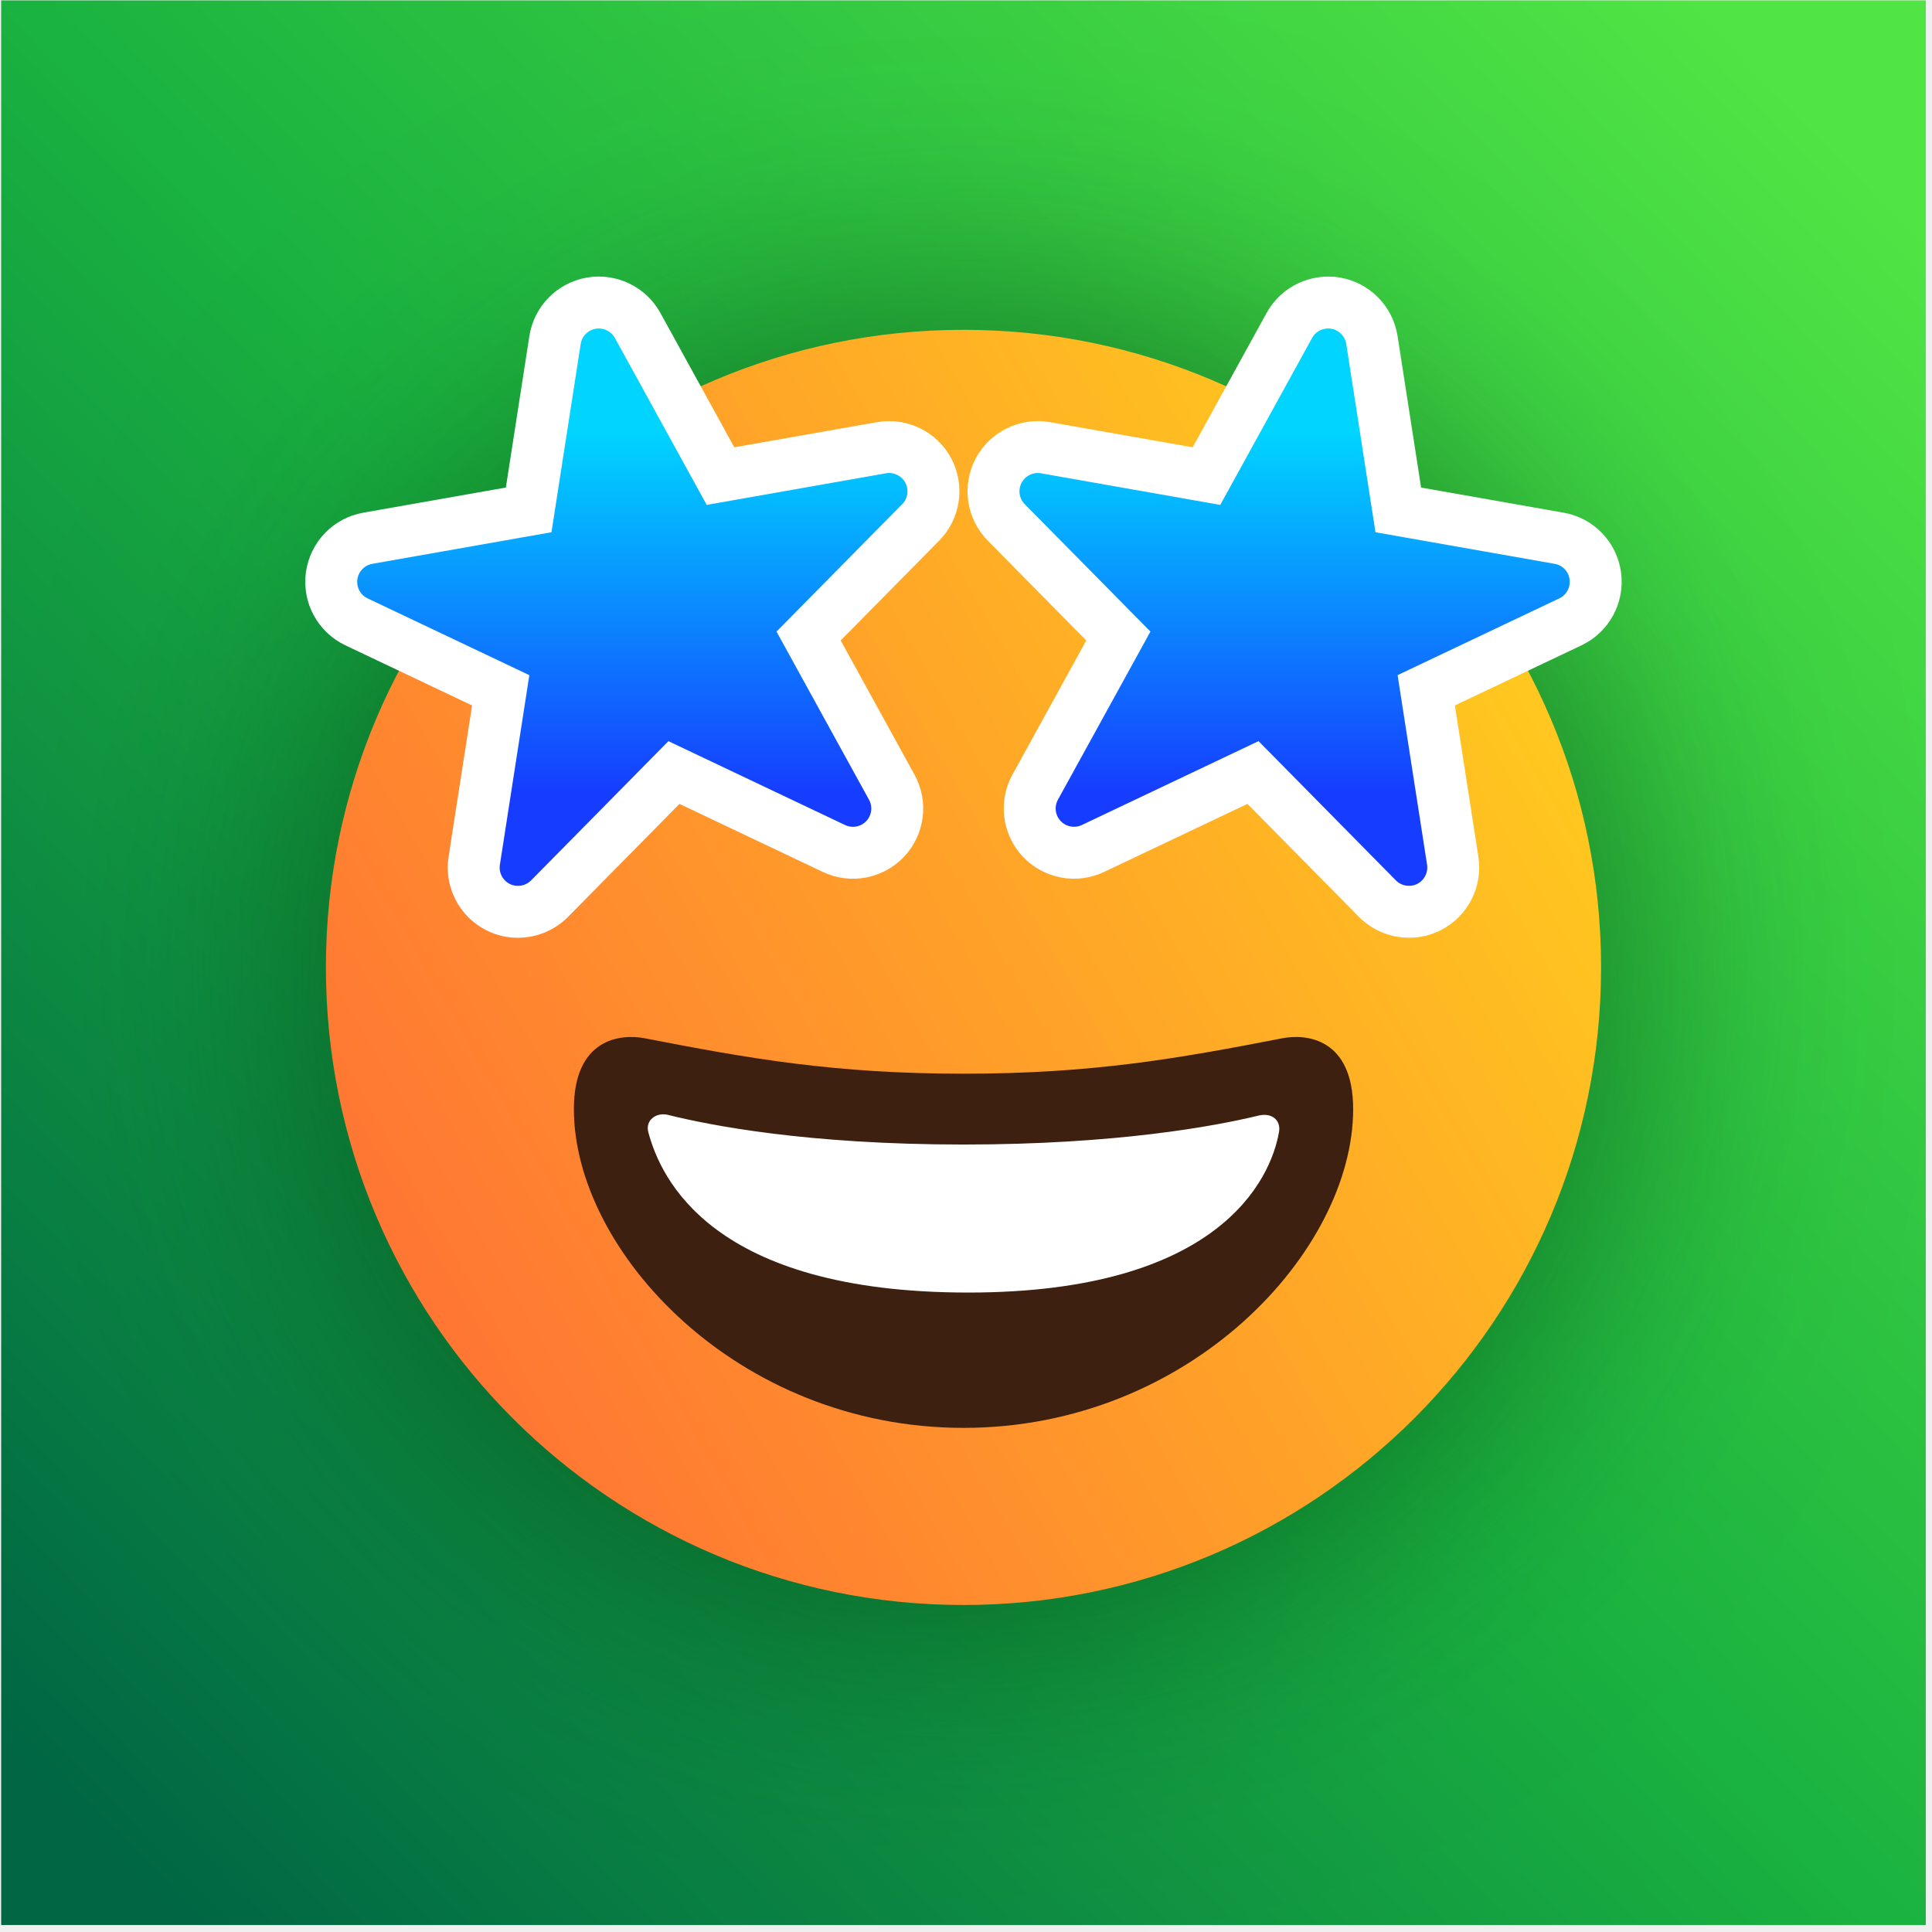
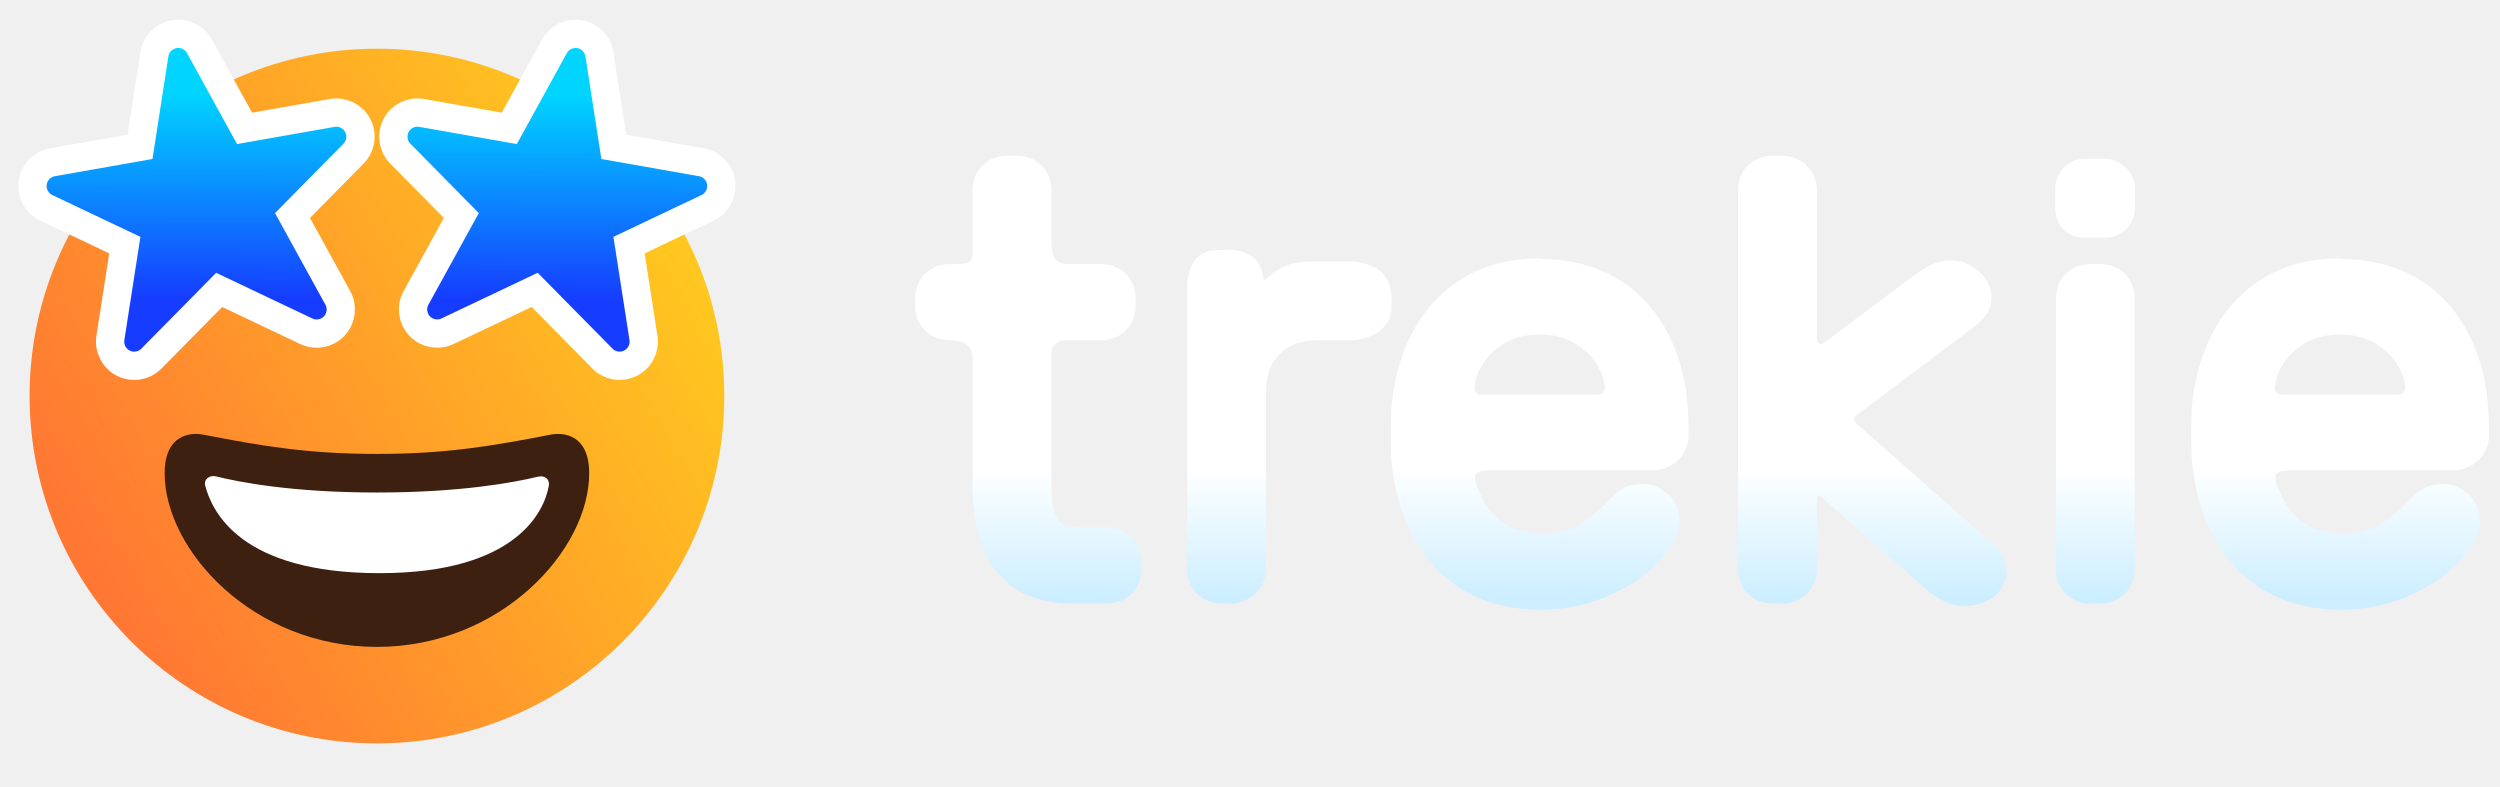
- <svg xmlns="http://www.w3.org/2000/svg" xmlns:xlink="http://www.w3.org/1999/xlink" width="250" height="250" viewBox="0 0 66.146 66.146" version="1.1" id="svg5" xml:space="preserve">
+ <svg xmlns="http://www.w3.org/2000/svg" xmlns:xlink="http://www.w3.org/1999/xlink" width="826" height="260" viewBox="0 0 218.546 68.792" version="1.1" id="svg5" xml:space="preserve">
  <defs id="defs2">
    <linearGradient id="linearGradient26">
      <stop style="stop-color:#163dff;stop-opacity:1;" offset="0" id="stop24" />
      <stop style="stop-color:#00d4ff;stop-opacity:1;" offset="0.832" id="stop25" />
    </linearGradient>
-     <linearGradient id="linearGradient45">
-       <stop style="stop-color:#006644;stop-opacity:1;" offset="0" id="stop40" />
-       <stop style="stop-color:#1ab240;stop-opacity:1;" offset="0.5" id="stop44" />
-       <stop style="stop-color:#50e444;stop-opacity:1;" offset="1" id="stop45" />
+     <linearGradient id="linearGradient14">
+       <stop style="stop-color:#cceeff;stop-opacity:1;" offset="0" id="stop13" />
+       <stop style="stop-color:#ffffff;stop-opacity:1;" offset="0.296" id="stop14" />
    </linearGradient>
    <linearGradient id="linearGradient122">
      <stop style="stop-color:#ff7733;stop-opacity:1;" offset="0" id="stop121" />
      <stop style="stop-color:#ffc71f;stop-opacity:1;" offset="1" id="stop122" />
    </linearGradient>
    <style id="style6568">.cls-1{fill:none;}.cls-2{clip-path:url(#clip-path);}</style>
    <style id="style6568-5">.cls-1{fill:none;}.cls-2{clip-path:url(#clip-path);}</style>
    <style id="style6568-9">.cls-1{fill:none;}.cls-2{clip-path:url(#clip-path);}</style>
    <style id="style22571">.cls-1{fill:#84d0f7;}.cls-2{fill:#aa392d;}.cls-3{fill:#7c211a;}.cls-4{fill:#e59973;}.cls-5{fill:#2d2d2d;}.cls-6{opacity:0.2;}.cls-7{opacity:0.3;}</style>
    <style id="style23309">
      .cls-1 {
        fill: none;
      }
    </style>
    <style id="style6568-7">.cls-1{fill:none;}.cls-2{clip-path:url(#clip-path);}</style>
    <style id="style6568-5-5">.cls-1{fill:none;}.cls-2{clip-path:url(#clip-path);}</style>
    <style id="style6568-9-3">.cls-1{fill:none;}.cls-2{clip-path:url(#clip-path);}</style>
    <style id="style22571-5">.cls-1{fill:#84d0f7;}.cls-2{fill:#aa392d;}.cls-3{fill:#7c211a;}.cls-4{fill:#e59973;}.cls-5{fill:#2d2d2d;}.cls-6{opacity:0.2;}.cls-7{opacity:0.3;}</style>
    <style id="style23309-6">
      .cls-1 {
        fill: none;
      }
    </style>
    <style id="style1-9">
      .cls-1 {
        fill: none;
      }
    </style>
-     <linearGradient xlink:href="#linearGradient122" id="linearGradient25" gradientUnits="userSpaceOnUse" gradientTransform="matrix(4.583455,0,0,4.583455,185.3164,446.8577)" x1="11.106" y1="14.468" x2="19.155" y2="9.821" />
-     <linearGradient xlink:href="#linearGradient45" id="linearGradient29" gradientUnits="userSpaceOnUse" gradientTransform="matrix(0.6427244,0,0,0.6427245,92.13412,44.63522)" x1="208.635" y1="762.596" x2="301.672" y2="672.244" />
-     <filter style="color-interpolation-filters:sRGB" id="filter5" x="-0.275" y="-0.275" width="1.55" height="1.55">
-       <feFlood result="flood" in="SourceGraphic" flood-opacity="0.6" flood-color="rgb(0,51,13)" id="feFlood4" />
-       <feGaussianBlur result="blur" in="SourceGraphic" stdDeviation="5" id="feGaussianBlur4" />
-       <feOffset result="offset" in="blur" dx="0" dy="0" id="feOffset4" />
-       <feComposite result="comp1" operator="in" in="flood" in2="offset" id="feComposite4" />
-       <feComposite result="comp2" operator="over" in="SourceGraphic" in2="comp1" id="feComposite5" />
-     </filter>
-     <linearGradient xlink:href="#linearGradient26" id="linearGradient10" x1="256.21" y1="499.044" x2="256.21" y2="484.192" gradientUnits="userSpaceOnUse" />
    <style id="style6568-3">.cls-1{fill:none;}.cls-2{clip-path:url(#clip-path);}</style>
    <style id="style6568-5-7">.cls-1{fill:none;}.cls-2{clip-path:url(#clip-path);}</style>
    <style id="style6568-9-5">.cls-1{fill:none;}.cls-2{clip-path:url(#clip-path);}</style>
    <style id="style22571-9">.cls-1{fill:#84d0f7;}.cls-2{fill:#aa392d;}.cls-3{fill:#7c211a;}.cls-4{fill:#e59973;}.cls-5{fill:#2d2d2d;}.cls-6{opacity:0.2;}.cls-7{opacity:0.3;}</style>
    <style id="style23309-2">
      .cls-1 {
        fill: none;
      }
    </style>
    <style id="style6568-7-2">.cls-1{fill:none;}.cls-2{clip-path:url(#clip-path);}</style>
    <style id="style6568-5-5-8">.cls-1{fill:none;}.cls-2{clip-path:url(#clip-path);}</style>
    <style id="style6568-9-3-9">.cls-1{fill:none;}.cls-2{clip-path:url(#clip-path);}</style>
    <style id="style22571-5-7">.cls-1{fill:#84d0f7;}.cls-2{fill:#aa392d;}.cls-3{fill:#7c211a;}.cls-4{fill:#e59973;}.cls-5{fill:#2d2d2d;}.cls-6{opacity:0.2;}.cls-7{opacity:0.3;}</style>
    <style id="style23309-6-3">
      .cls-1 {
        fill: none;
      }
    </style>
    <style id="style1-9-6">
      .cls-1 {
        fill: none;
      }
    </style>
+     <linearGradient xlink:href="#linearGradient26" id="linearGradient70" gradientUnits="userSpaceOnUse" gradientTransform="matrix(1.391022,0,0,1.391022,171.6424,-160.8236)" x1="253.433" y1="586.217" x2="253.489" y2="570.803" />
+     <linearGradient xlink:href="#linearGradient122" id="linearGradient71" gradientUnits="userSpaceOnUse" gradientTransform="matrix(6.375687,0,0,6.375687,425.3464,582.2255)" x1="11.106" y1="14.468" x2="19.155" y2="9.821" />
+     <linearGradient xlink:href="#linearGradient14" id="linearGradient72" gradientUnits="userSpaceOnUse" gradientTransform="matrix(1.036643,0,0,1.025235,262.3617,-18.83284)" x1="364.272" y1="682.429" x2="364.272" y2="644.934" />
  </defs>
-   <g id="layer1" transform="translate(-223.1069,-471.8967)">
-     <rect style="fill:url(#linearGradient29);stroke-width:4.131;stroke-dasharray:none" id="rect2" width="65.893" height="65.893" x="223.147" y="471.91" rx="0" ry="0" />
-     <path fill="#ffcc4d" d="m 277.923,505.018 c 0,12.056 -9.773,21.829 -21.829,21.829 -12.056,0 -21.829,-9.773 -21.829,-21.829 0,-12.056 9.773,-21.829 21.829,-21.829 12.056,0 21.829,9.773 21.829,21.829" id="path22" style="fill:url(#linearGradient25);fill-opacity:1;stroke:#ffffff;stroke-width:0;stroke-miterlimit:4;stroke-dasharray:none;stroke-opacity:1;filter:url(#filter5)" />
-     <path fill="#664500" d="m 256.094,508.657 c -4.394,0 -7.309,-0.512 -10.914,-1.213 -0.823,-0.159 -2.425,0 -2.425,2.425 0,4.851 5.572,10.914 13.34,10.914 7.766,0 13.34,-6.064 13.34,-10.914 0,-2.425 -1.602,-2.585 -2.425,-2.425 -3.605,0.701 -6.521,1.213 -10.914,1.213 z" id="path23" style="fill:#3d200f;fill-opacity:1;stroke:none;stroke-width:0;stroke-miterlimit:4;stroke-dasharray:none" />
-     <path fill="#ffffff" d="m 245.991,510.071 c 1.396,0.345 4.71,1.011 10.103,1.011 5.256,0 8.613,-0.633 10.073,-0.984 0.474,-0.127 0.8,0.145 0.73,0.551 -0.28,1.626 -2.052,5.501 -10.64,5.501 -8.793,0 -10.532,-3.916 -10.953,-5.487 -0.114,-0.426 0.288,-0.699 0.687,-0.593 z" id="path24" style="stroke-width:0;stroke-miterlimit:4;stroke-dasharray:none" />
-     <path fill="#e95f28" d="m 253.283,487.226 -5.508,0.971 -2.838,-5.158 c -0.313,-0.569 -0.956,-0.873 -1.591,-0.762 -0.639,0.113 -1.136,0.62 -1.236,1.26 l -0.903,5.817 -5.508,0.971 c -0.649,0.114 -1.15,0.637 -1.238,1.29 -0.088,0.654 0.256,1.289 0.853,1.573 l 4.936,2.343 -0.907,5.836 c -0.101,0.65 0.229,1.29 0.816,1.587 0.217,0.109 0.45,0.161 0.682,0.161 0.397,0 0.788,-0.155 1.081,-0.451 l 4.259,-4.318 5.479,2.601 c 0.594,0.281 1.302,0.149 1.754,-0.33 0.451,-0.479 0.541,-1.193 0.224,-1.769 l -2.847,-5.176 3.838,-3.89 c 0.463,-0.469 0.569,-1.185 0.263,-1.769 -0.308,-0.585 -0.962,-0.901 -1.607,-0.788 z m 5.622,0 5.508,0.971 2.838,-5.158 c 0.313,-0.569 0.956,-0.873 1.591,-0.762 0.638,0.113 1.135,0.62 1.235,1.26 l 0.903,5.817 5.508,0.971 c 0.65,0.114 1.151,0.635 1.238,1.289 0.087,0.654 -0.256,1.289 -0.853,1.573 l -4.936,2.343 0.907,5.836 c 0.101,0.65 -0.229,1.29 -0.816,1.587 -0.217,0.109 -0.45,0.161 -0.682,0.161 -0.397,0 -0.788,-0.155 -1.081,-0.451 l -4.259,-4.318 -5.479,2.601 c -0.594,0.281 -1.302,0.149 -1.754,-0.33 -0.451,-0.479 -0.541,-1.193 -0.224,-1.769 l 2.847,-5.175 -3.838,-3.89 c -0.463,-0.469 -0.569,-1.185 -0.263,-1.769 0.309,-0.585 0.963,-0.901 1.608,-0.788 z" id="path25" style="fill:url(#linearGradient10);stroke:#ffffff;stroke-width:1.778;stroke-miterlimit:4;stroke-dasharray:none;stroke-opacity:1" />
+   <g id="layer1" transform="translate(-490.8486,-628.5072)">
+     <path id="path71" style="font-weight:300;font-size:10.583px;line-height:1.25;-inkscape-font-specification:'Rubik Light';fill:url(#linearGradient72);fill-opacity:1;stroke-width:0.193" d="m 578.898,642.118 c -0.753,0 -1.575,0.279 -2.159,0.856 -0.584,0.577 -0.865,1.389 -0.865,2.134 v 5.083 c 0,1.295 0.045,1.398 -2.014,1.398 -0.719,0 -1.554,0.247 -2.158,0.845 -0.604,0.598 -0.855,1.423 -0.855,2.134 v 0.699 c 0,0.711 0.251,1.536 0.855,2.134 0.604,0.598 1.44,0.846 2.158,0.846 1.438,0 2.014,0.554 2.014,1.698 v 11.118 c 0,1.722 0.225,3.32 0.695,4.794 0.511,1.6 1.474,2.981 2.808,3.948 1.425,1.033 3.237,1.467 5.258,1.467 h 2.972 c 0.753,0 1.575,-0.278 2.159,-0.856 0.604,-0.598 0.854,-1.423 0.854,-2.134 v -0.694 c 2e-5,-0.711 -0.25,-1.537 -0.854,-2.134 -0.584,-0.577 -1.406,-0.856 -2.159,-0.856 h -2.724 c -0.945,0 -1.282,-0.256 -1.661,-0.906 -0.323,-0.578 -0.456,-1.295 -0.456,-2.832 v -11.542 c 0,-0.608 0.653,-1.072 1.079,-1.072 h 3.263 c 0.719,0 1.553,-0.249 2.158,-0.846 0.604,-0.598 0.856,-1.423 0.856,-2.134 v -0.699 c 0,-0.711 -0.252,-1.536 -0.856,-2.134 -0.604,-0.597 -1.439,-0.845 -2.158,-0.845 h -2.681 c -1.358,0 -1.662,-0.49 -1.662,-2.07 v -4.41 c 0,-0.745 -0.281,-1.557 -0.865,-2.134 -0.568,-0.561 -1.389,-0.856 -2.149,-0.856 z m 66.901,0 c -0.759,-1.7e-4 -1.58,0.295 -2.148,0.856 -0.584,0.577 -0.865,1.389 -0.865,2.134 v 33.173 c -1e-5,0.745 0.281,1.557 0.865,2.134 0.568,0.562 1.389,0.856 2.148,0.856 h 0.854 c 0.753,0 1.574,-0.278 2.158,-0.856 0.584,-0.577 0.866,-1.389 0.866,-2.134 v -6.246 c 0,-0.207 0.256,-0.221 0.521,0.041 l 8.946,7.87 c 0.545,0.479 1.135,0.885 1.701,1.135 0.491,0.218 1.12,0.475 1.925,0.418 0.788,-0.056 1.897,-0.334 2.612,-1.035 0.56,-0.549 0.865,-1.359 0.865,-2.087 2e-5,-1.208 -0.706,-1.872 -1.267,-2.384 -0.01,-0.017 -0.021,-0.017 -0.031,-0.02 l -0.005,-0.017 -11.76,-10.373 c -0.346,-0.342 -0.324,-0.493 0.027,-0.84 l 10.255,-7.702 c 0.42,-0.315 0.889,-0.779 1.184,-1.32 v 0 0 0 0 0 0 -10e-4 0 c 0.578,-1.136 0.233,-2.443 -0.562,-3.249 v 0 0 0 0 c -0.499,-0.492 -1.158,-0.991 -1.946,-1.126 -1.275,-0.219 -2.14,0.107 -2.926,0.556 -0.531,0.303 -1.024,0.661 -1.391,0.942 v 0 l -7.334,5.496 c -2e-5,0 -2e-5,0 0,0.017 -0.647,0.467 -0.814,0.086 -0.814,-0.367 v -12.863 c 0,-0.745 -0.282,-1.557 -0.866,-2.134 -0.584,-0.577 -1.405,-0.856 -2.158,-0.857 z m 27.202,0.266 c -0.633,0.019 -1.329,0.331 -1.781,0.818 -0.468,0.49 -0.702,1.17 -0.702,1.751 v 1.812 c 2e-5,0.598 0.222,1.31 0.72,1.803 0.498,0.493 1.22,0.714 1.824,0.714 h 1.833 c 0.587,0 1.274,-0.232 1.769,-0.695 0.507,-0.461 0.828,-1.18 0.828,-1.821 v -1.812 c 0,-0.625 -0.316,-1.315 -0.8,-1.777 -0.468,-0.479 -1.165,-0.792 -1.797,-0.792 h -1.833 c -0.02,0 -0.04,-6.8e-4 -0.06,0 z m 0.589,9.206 c -0.719,0 -1.554,0.247 -2.158,0.845 -0.604,0.598 -0.856,1.423 -0.856,2.134 v 23.714 c 0,0.711 0.251,1.536 0.856,2.134 0.584,0.577 1.405,0.856 2.158,0.856 h 0.855 c 0.753,0 1.574,-0.278 2.158,-0.856 0.603,-0.597 0.86,-1.421 0.86,-2.134 V 654.568 c 0,-0.713 -0.256,-1.537 -0.86,-2.134 -0.604,-0.597 -1.439,-0.845 -2.158,-0.845 z m -75.573,-1.244 c -1.159,0.017 -1.912,0.037 -2.554,0.706 -0.544,0.568 -0.839,1.7 -0.839,2.432 v 24.799 c 0,0.745 0.281,1.557 0.865,2.134 0.584,0.577 1.404,0.856 2.158,0.856 h 0.8 c 0.742,0 1.517,-0.298 2.09,-0.836 0.608,-0.554 0.979,-1.369 0.979,-2.154 v -15.441 c 0,-1.631 0.414,-2.609 1.211,-3.398 0.802,-0.793 1.776,-1.196 3.425,-1.196 h 2.903 c 0.381,0 0.899,-0.105 1.32,-0.26 0.451,-0.166 0.93,-0.38 1.256,-0.703 0.603,-0.596 0.86,-1.116 0.86,-1.788 0,-0.279 0.007,-0.779 0.005,-1.044 -0.007,-0.745 -0.281,-1.557 -0.865,-2.134 -0.327,-0.323 -0.788,-0.544 -1.256,-0.703 -0.469,-0.159 -0.941,-0.249 -1.32,-0.249 h -3.552 c -1.78,0 -2.89,0.493 -4.157,1.67 -0.003,-0.017 -0.003,-0.019 -0.005,-0.036 -0.079,-0.456 -0.242,-1.33 -0.762,-1.843 -0.651,-0.643 -1.555,-0.817 -2.56,-0.811 z m 27.404,0.744 c -2.459,0 -4.72,0.556 -6.655,1.706 0.01,-0.017 -4.3e-4,0 -0.025,0.017 a 0.355,0.351 0 0 0 -0.017,0.017 c -1.875,1.144 -3.365,2.769 -4.414,4.768 -1.04,1.98 -1.65,4.241 -1.834,6.716 a 0.355,0.351 0 0 0 0,0.025 c 0,0 0,0.017 0,0.017 -0.038,0.581 -0.046,1.401 -0.046,2.094 0,0.693 0.007,1.517 0.046,2.098 -4e-5,0.017 -2e-5,0.017 0,0.017 2e-4,0 -1.8e-4,0.017 0,0.017 a 0.355,0.351 0 0 0 0,0.017 c 0.294,3.737 1.531,6.956 3.754,9.424 a 0.355,0.351 0 0 0 0.01,0.017 c 2.279,2.491 5.502,3.766 9.18,3.766 1.758,0 3.388,-0.248 4.887,-0.755 a 0.355,0.351 0 0 0 0.017,0 c 2.407,-0.92 4.614,-2.143 6.211,-4.31 a 0.355,0.351 0 0 0 0,-5.1e-4 0.355,0.351 0 0 0 0,-6.8e-4 0.355,0.351 0 0 0 0,-3.4e-4 0.355,0.351 0 0 0 0,-5.1e-4 0.355,0.351 0 0 0 0,-5e-4 0.355,0.351 0 0 0 0,-5.2e-4 0.355,0.351 0 0 0 0,-3.3e-4 0.355,0.351 0 0 0 0,-6.8e-4 0.355,0.351 0 0 0 0,-5e-4 0.355,0.351 0 0 0 0,-3.4e-4 0.355,0.351 0 0 0 0,-5.1e-4 c 0.562,-0.785 1.15,-1.426 1.15,-2.694 0,-0.842 -0.343,-1.757 -1.015,-2.319 -0.517,-0.432 -1.199,-0.902 -2.051,-0.902 -0.88,0 -1.689,0.041 -2.719,0.999 a 0.355,0.351 0 0 0 -0.008,0.017 c -1.151,1.142 -2.257,2.308 -3.668,2.837 -0.897,0.332 -1.859,0.54 -2.782,0.489 -1.089,-0.061 -2.22,-0.324 -3.09,-0.897 -0.925,-0.609 -1.521,-1.324 -2.096,-2.552 -0.228,-0.487 -0.375,-0.881 -0.434,-1.172 -0.059,-0.291 -0.03,-0.455 0.027,-0.555 0.058,-0.1 0.171,-0.191 0.438,-0.265 0.267,-0.073 0.667,-0.112 1.195,-0.112 h 13.912 c 0.713,0 1.506,-0.278 2.087,-0.82 0.609,-0.555 0.979,-1.376 0.979,-2.161 v -0.743 c 0,-2.854 -0.481,-5.425 -1.52,-7.647 h -0.005 c -1.005,-2.214 -2.532,-4.018 -4.502,-5.251 -1.993,-1.247 -4.376,-1.839 -7.009,-1.839 z m -5e-4,6.663 h 5e-4 c 1.377,0 2.397,0.301 3.27,0.877 a 0.355,0.351 0 0 0 0.005,0 c 0.03,0.019 0.03,0.02 0.017,0.017 a 0.355,0.351 0 0 0 0.01,0.017 c 0.92,0.581 1.575,1.318 2.074,2.358 0.174,0.361 0.277,0.799 0.351,1.274 a 0.355,0.351 0 0 0 0.003,0.039 c 0.007,0.025 -0.002,0.249 -0.102,0.404 -0.1,0.154 -0.234,0.269 -0.531,0.269 h -10.178 c -0.432,0 -0.632,-0.297 -0.587,-0.662 0.069,-0.496 0.163,-0.952 0.329,-1.325 a 0.355,0.351 0 0 0 0.01,-0.017 c 0.503,-1.042 1.158,-1.777 2.045,-2.353 a 0.355,0.351 0 0 0 0.031,-0.025 c 0.869,-0.567 1.883,-0.866 3.25,-0.866 z m 69.97,-6.663 c -2.459,0 -4.72,0.556 -6.655,1.706 0.01,-0.017 -4.2e-4,0 -0.025,0.017 a 0.355,0.351 0 0 0 -0.015,0.017 c -1.875,1.144 -3.365,2.769 -4.414,4.768 -1.04,1.98 -1.65,4.241 -1.834,6.716 a 0.355,0.351 0 0 0 0,0.025 c 0,0 0,0.017 0,0.017 -0.038,0.581 -0.046,1.401 -0.046,2.094 0,0.693 0.007,1.517 0.046,2.098 -3e-5,0.017 -3e-5,0.017 0,0.017 2.1e-4,0 -1.9e-4,0.017 0,0.017 a 0.355,0.351 0 0 0 0,0.017 c 0.293,3.737 1.531,6.956 3.754,9.424 a 0.355,0.351 0 0 0 0.01,0.017 c 2.279,2.491 5.501,3.766 9.179,3.766 1.758,0 3.388,-0.248 4.887,-0.755 a 0.355,0.351 0 0 0 0.017,0 c 2.407,-0.92 4.614,-2.143 6.211,-4.31 a 0.355,0.351 0 0 0 0,-5.1e-4 0.355,0.351 0 0 0 0,-6.8e-4 0.355,0.351 0 0 0 0,-3.4e-4 0.355,0.351 0 0 0 0,-5.1e-4 0.355,0.351 0 0 0 0,-5e-4 0.355,0.351 0 0 0 0,-5.2e-4 0.355,0.351 0 0 0 0,-3.3e-4 0.355,0.351 0 0 0 0,-6.8e-4 0.355,0.351 0 0 0 0,-5e-4 0.355,0.351 0 0 0 0,-3.4e-4 0.355,0.351 0 0 0 0,-5.1e-4 c 0.562,-0.785 1.15,-1.426 1.15,-2.694 0,-0.842 -0.343,-1.757 -1.016,-2.319 -0.517,-0.432 -1.199,-0.902 -2.051,-0.902 -0.88,0 -1.689,0.041 -2.719,0.999 a 0.355,0.351 0 0 0 -0.008,0.017 c -1.151,1.142 -2.258,2.308 -3.668,2.837 -0.897,0.332 -1.859,0.54 -2.781,0.489 -1.089,-0.061 -2.221,-0.324 -3.091,-0.897 -0.925,-0.609 -1.521,-1.324 -2.096,-2.552 -0.228,-0.487 -0.374,-0.881 -0.434,-1.172 -0.059,-0.291 -0.031,-0.455 0.026,-0.555 0.058,-0.1 0.171,-0.191 0.438,-0.265 0.267,-0.073 0.667,-0.112 1.194,-0.112 h 13.912 c 0.713,0 1.506,-0.278 2.087,-0.82 0.609,-0.555 0.979,-1.376 0.979,-2.161 v -0.743 c 0,-2.854 -0.481,-5.425 -1.52,-7.647 h -0.005 c -1.005,-2.214 -2.532,-4.018 -4.503,-5.251 -1.993,-1.247 -4.376,-1.839 -7.009,-1.839 z m 0,6.663 c 1.377,0 2.398,0.301 3.271,0.877 a 0.355,0.351 0 0 0 0.005,0 c 0.03,0.019 0.03,0.02 0.017,0.017 a 0.355,0.351 0 0 0 0.01,0.017 c 0.92,0.581 1.575,1.318 2.075,2.358 0.174,0.361 0.277,0.799 0.35,1.274 a 0.355,0.351 0 0 0 0.003,0.039 c 0.007,0.025 -0.002,0.249 -0.102,0.404 -0.1,0.154 -0.234,0.269 -0.531,0.269 h -10.178 c -0.432,0 -0.632,-0.297 -0.587,-0.662 0.069,-0.496 0.163,-0.952 0.329,-1.325 a 0.355,0.351 0 0 0 0.01,-0.017 c 0.503,-1.042 1.158,-1.777 2.045,-2.353 a 0.355,0.351 0 0 0 0.031,-0.025 c 0.869,-0.567 1.883,-0.866 3.25,-0.866 z" />
+     <path fill="#ffcc4d" d="m 554.164,663.128 c 0,16.769 -13.595,30.364 -30.364,30.364 -16.769,0 -30.364,-13.595 -30.364,-30.364 0,-16.769 13.595,-30.364 30.364,-30.364 16.769,0 30.364,13.595 30.364,30.364" id="path67" style="fill:url(#linearGradient71);fill-opacity:1;stroke:#ffffff;stroke-width:0;stroke-miterlimit:4;stroke-dasharray:none;stroke-opacity:1" />
+     <path fill="#664500" d="m 523.799,668.189 c -6.112,0 -10.167,-0.712 -15.182,-1.687 -1.145,-0.221 -3.374,0 -3.374,3.374 0,6.748 7.751,15.182 18.556,15.182 10.803,0 18.556,-8.434 18.556,-15.182 0,-3.374 -2.228,-3.596 -3.374,-3.374 -5.015,0.975 -9.07,1.687 -15.182,1.687 z" id="path68" style="fill:#3d200f;fill-opacity:1;stroke:none;stroke-width:0;stroke-miterlimit:4;stroke-dasharray:none" />
+     <path fill="#ffffff" d="m 509.746,670.156 c 1.942,0.48 6.552,1.406 14.054,1.406 7.311,0 11.981,-0.88 14.011,-1.369 0.659,-0.177 1.113,0.202 1.016,0.767 -0.389,2.262 -2.855,7.652 -14.801,7.652 -12.231,0 -14.65,-5.447 -15.235,-7.633 -0.159,-0.592 0.401,-0.973 0.956,-0.824 z" id="path69" style="stroke-width:0;stroke-miterlimit:4;stroke-dasharray:none" />
+     <path fill="#e95f28" d="m 519.889,638.379 -7.662,1.351 -3.947,-7.174 c -0.435,-0.791 -1.329,-1.215 -2.213,-1.059 -0.889,0.157 -1.581,0.862 -1.719,1.753 l -1.257,8.092 -7.662,1.351 c -0.903,0.159 -1.599,0.886 -1.722,1.795 -0.123,0.909 0.356,1.793 1.186,2.188 l 6.866,3.259 -1.262,8.117 c -0.14,0.904 0.319,1.795 1.135,2.208 0.302,0.152 0.626,0.224 0.948,0.224 0.552,0 1.096,-0.216 1.503,-0.627 l 5.924,-6.007 7.621,3.618 c 0.827,0.391 1.812,0.208 2.439,-0.459 0.628,-0.666 0.752,-1.66 0.312,-2.461 l -3.961,-7.2 5.339,-5.412 c 0.644,-0.653 0.791,-1.648 0.366,-2.461 -0.428,-0.813 -1.338,-1.253 -2.235,-1.096 z m 7.82,0 7.662,1.351 3.947,-7.174 c 0.435,-0.791 1.329,-1.215 2.213,-1.059 0.887,0.157 1.579,0.862 1.717,1.753 l 1.257,8.092 7.662,1.351 c 0.904,0.159 1.601,0.884 1.722,1.793 0.121,0.909 -0.356,1.793 -1.186,2.188 l -6.866,3.259 1.262,8.117 c 0.14,0.904 -0.319,1.795 -1.135,2.208 -0.302,0.152 -0.626,0.224 -0.948,0.224 -0.552,0 -1.097,-0.216 -1.503,-0.628 l -5.924,-6.007 -7.621,3.618 c -0.827,0.391 -1.812,0.207 -2.439,-0.459 -0.628,-0.666 -0.752,-1.66 -0.312,-2.461 l 3.961,-7.198 -5.339,-5.412 c -0.644,-0.653 -0.791,-1.648 -0.366,-2.461 0.43,-0.813 1.339,-1.253 2.237,-1.096 z" id="path70" style="fill:url(#linearGradient70);fill-opacity:1;stroke:#ffffff;stroke-width:2.473;stroke-miterlimit:4;stroke-dasharray:none;stroke-opacity:1" />
  </g>
  <style type="text/css" id="style1941">
	.st0{fill:none;stroke:#000000;stroke-width:2;stroke-linecap:round;stroke-linejoin:round;stroke-miterlimit:10;}
</style>
  <style type="text/css" id="style1941-0">
	.st0{fill:none;stroke:#000000;stroke-width:2;stroke-linecap:round;stroke-linejoin:round;stroke-miterlimit:10;}
</style>
  <style type="text/css" id="style1941-7">
	.st0{fill:none;stroke:#000000;stroke-width:2;stroke-linecap:round;stroke-linejoin:round;stroke-miterlimit:10;}
</style>
  <style type="text/css" id="style22485">
	.st0{fill:none;stroke:#6C3DB7;stroke-width:4;stroke-linecap:round;stroke-linejoin:round;stroke-miterlimit:10;}
	.st1{fill:none;stroke:#1F992A;stroke-width:4;stroke-linecap:round;stroke-linejoin:round;stroke-miterlimit:10;}
	.st2{fill:none;stroke:#6A83BA;stroke-width:4;stroke-linecap:round;stroke-linejoin:round;stroke-miterlimit:10;}
	.st3{fill:#8A8AFF;stroke:#8A8AFF;stroke-width:2;stroke-linecap:round;stroke-linejoin:round;stroke-miterlimit:10;}
	.st4{fill:#6C3DB7;stroke:#6C3DB7;stroke-width:2;stroke-linecap:round;stroke-linejoin:round;stroke-miterlimit:10;}
	.st5{fill:#A576FF;stroke:#A576FF;stroke-width:2;stroke-linecap:round;stroke-linejoin:round;stroke-miterlimit:10;}
	.st6{fill:#F2BB41;stroke:#F2BB41;stroke-width:2;stroke-linecap:round;stroke-linejoin:round;stroke-miterlimit:10;}
	.st7{fill:#E08838;stroke:#E08838;stroke-width:2;stroke-linecap:round;stroke-linejoin:round;stroke-miterlimit:10;}
	.st8{fill:#1F992A;stroke:#1F992A;stroke-width:2;stroke-linecap:round;stroke-linejoin:round;stroke-miterlimit:10;}
	.st9{fill:#5EC11E;stroke:#5EC11E;stroke-width:2;stroke-linecap:round;stroke-linejoin:round;stroke-miterlimit:10;}
	.st10{fill:#E3FAFF;stroke:#E3FAFF;stroke-width:2;stroke-linecap:round;stroke-linejoin:round;stroke-miterlimit:10;}
	.st11{fill:#FF5093;stroke:#FF5093;stroke-width:2;stroke-linecap:round;stroke-linejoin:round;stroke-miterlimit:10;}
	.st12{fill:#B7257F;stroke:#B7257F;stroke-width:2;stroke-linecap:round;stroke-linejoin:round;stroke-miterlimit:10;}
	.st13{fill:#5189E5;stroke:#5189E5;stroke-width:2;stroke-linecap:round;stroke-linejoin:round;stroke-miterlimit:10;}
	.st14{fill:#6EBAFF;stroke:#6EBAFF;stroke-width:2;stroke-linecap:round;stroke-linejoin:round;stroke-miterlimit:10;}
	.st15{fill:#EDD977;stroke:#EDD977;stroke-width:2;stroke-linecap:round;stroke-linejoin:round;stroke-miterlimit:10;}
	.st16{fill:#8C43FF;stroke:#8C43FF;stroke-width:2;stroke-linecap:round;stroke-linejoin:round;stroke-miterlimit:10;}
	.st17{fill:#5252BA;stroke:#5252BA;stroke-width:2;stroke-linecap:round;stroke-linejoin:round;stroke-miterlimit:10;}
	.st18{fill:none;stroke:#E3FAFF;stroke-width:4;stroke-linecap:round;stroke-linejoin:round;stroke-miterlimit:10;}
	.st19{fill:#354C75;stroke:#354C75;stroke-width:2;stroke-linecap:round;stroke-linejoin:round;stroke-miterlimit:10;}
</style>
  <style type="text/css" id="style23106">
	.st0{fill:none;stroke:#000000;stroke-width:2;stroke-linecap:round;stroke-linejoin:round;stroke-miterlimit:10;}
	.st1{fill:none;stroke:#000000;stroke-width:2;stroke-linejoin:round;stroke-miterlimit:10;}
</style>
  <style type="text/css" id="style1941-1">
	.st0{fill:none;stroke:#000000;stroke-width:2;stroke-linecap:round;stroke-linejoin:round;stroke-miterlimit:10;}
</style>
  <style type="text/css" id="style1941-0-8">
	.st0{fill:none;stroke:#000000;stroke-width:2;stroke-linecap:round;stroke-linejoin:round;stroke-miterlimit:10;}
</style>
  <style type="text/css" id="style1941-7-7">
	.st0{fill:none;stroke:#000000;stroke-width:2;stroke-linecap:round;stroke-linejoin:round;stroke-miterlimit:10;}
</style>
  <style type="text/css" id="style22485-9">
	.st0{fill:none;stroke:#6C3DB7;stroke-width:4;stroke-linecap:round;stroke-linejoin:round;stroke-miterlimit:10;}
	.st1{fill:none;stroke:#1F992A;stroke-width:4;stroke-linecap:round;stroke-linejoin:round;stroke-miterlimit:10;}
	.st2{fill:none;stroke:#6A83BA;stroke-width:4;stroke-linecap:round;stroke-linejoin:round;stroke-miterlimit:10;}
	.st3{fill:#8A8AFF;stroke:#8A8AFF;stroke-width:2;stroke-linecap:round;stroke-linejoin:round;stroke-miterlimit:10;}
	.st4{fill:#6C3DB7;stroke:#6C3DB7;stroke-width:2;stroke-linecap:round;stroke-linejoin:round;stroke-miterlimit:10;}
	.st5{fill:#A576FF;stroke:#A576FF;stroke-width:2;stroke-linecap:round;stroke-linejoin:round;stroke-miterlimit:10;}
	.st6{fill:#F2BB41;stroke:#F2BB41;stroke-width:2;stroke-linecap:round;stroke-linejoin:round;stroke-miterlimit:10;}
	.st7{fill:#E08838;stroke:#E08838;stroke-width:2;stroke-linecap:round;stroke-linejoin:round;stroke-miterlimit:10;}
	.st8{fill:#1F992A;stroke:#1F992A;stroke-width:2;stroke-linecap:round;stroke-linejoin:round;stroke-miterlimit:10;}
	.st9{fill:#5EC11E;stroke:#5EC11E;stroke-width:2;stroke-linecap:round;stroke-linejoin:round;stroke-miterlimit:10;}
	.st10{fill:#E3FAFF;stroke:#E3FAFF;stroke-width:2;stroke-linecap:round;stroke-linejoin:round;stroke-miterlimit:10;}
	.st11{fill:#FF5093;stroke:#FF5093;stroke-width:2;stroke-linecap:round;stroke-linejoin:round;stroke-miterlimit:10;}
	.st12{fill:#B7257F;stroke:#B7257F;stroke-width:2;stroke-linecap:round;stroke-linejoin:round;stroke-miterlimit:10;}
	.st13{fill:#5189E5;stroke:#5189E5;stroke-width:2;stroke-linecap:round;stroke-linejoin:round;stroke-miterlimit:10;}
	.st14{fill:#6EBAFF;stroke:#6EBAFF;stroke-width:2;stroke-linecap:round;stroke-linejoin:round;stroke-miterlimit:10;}
	.st15{fill:#EDD977;stroke:#EDD977;stroke-width:2;stroke-linecap:round;stroke-linejoin:round;stroke-miterlimit:10;}
	.st16{fill:#8C43FF;stroke:#8C43FF;stroke-width:2;stroke-linecap:round;stroke-linejoin:round;stroke-miterlimit:10;}
	.st17{fill:#5252BA;stroke:#5252BA;stroke-width:2;stroke-linecap:round;stroke-linejoin:round;stroke-miterlimit:10;}
	.st18{fill:none;stroke:#E3FAFF;stroke-width:4;stroke-linecap:round;stroke-linejoin:round;stroke-miterlimit:10;}
	.st19{fill:#354C75;stroke:#354C75;stroke-width:2;stroke-linecap:round;stroke-linejoin:round;stroke-miterlimit:10;}
</style>
  <style type="text/css" id="style23106-2">
	.st0{fill:none;stroke:#000000;stroke-width:2;stroke-linecap:round;stroke-linejoin:round;stroke-miterlimit:10;}
	.st1{fill:none;stroke:#000000;stroke-width:2;stroke-linejoin:round;stroke-miterlimit:10;}
</style>
  <style type="text/css" id="style4736">

	.st0{fill:#D1D1D1;}
	.st1{fill:#454545;}

</style>
  <style type="text/css" id="style1">
	.st0{fill:none;stroke:#000000;stroke-width:2;stroke-linecap:round;stroke-linejoin:round;stroke-miterlimit:10;}
</style>
  <style type="text/css" id="style1-4">
	.linesandangles_een{fill:#111918;}
</style>
  <style type="text/css" id="style1-2">
	.st0{fill:#000000;}
</style>
  <style type="text/css" id="style1-5">
	.st0{fill:#000000;}
</style>
  <style type="text/css" id="style1-1">
	.st0{fill:#000000;}
</style>
  <style type="text/css" id="style1941-4">
	.st0{fill:none;stroke:#000000;stroke-width:2;stroke-linecap:round;stroke-linejoin:round;stroke-miterlimit:10;}
</style>
  <style type="text/css" id="style1941-0-5">
	.st0{fill:none;stroke:#000000;stroke-width:2;stroke-linecap:round;stroke-linejoin:round;stroke-miterlimit:10;}
</style>
  <style type="text/css" id="style1941-7-0">
	.st0{fill:none;stroke:#000000;stroke-width:2;stroke-linecap:round;stroke-linejoin:round;stroke-miterlimit:10;}
</style>
  <style type="text/css" id="style22485-3">
	.st0{fill:none;stroke:#6C3DB7;stroke-width:4;stroke-linecap:round;stroke-linejoin:round;stroke-miterlimit:10;}
	.st1{fill:none;stroke:#1F992A;stroke-width:4;stroke-linecap:round;stroke-linejoin:round;stroke-miterlimit:10;}
	.st2{fill:none;stroke:#6A83BA;stroke-width:4;stroke-linecap:round;stroke-linejoin:round;stroke-miterlimit:10;}
	.st3{fill:#8A8AFF;stroke:#8A8AFF;stroke-width:2;stroke-linecap:round;stroke-linejoin:round;stroke-miterlimit:10;}
	.st4{fill:#6C3DB7;stroke:#6C3DB7;stroke-width:2;stroke-linecap:round;stroke-linejoin:round;stroke-miterlimit:10;}
	.st5{fill:#A576FF;stroke:#A576FF;stroke-width:2;stroke-linecap:round;stroke-linejoin:round;stroke-miterlimit:10;}
	.st6{fill:#F2BB41;stroke:#F2BB41;stroke-width:2;stroke-linecap:round;stroke-linejoin:round;stroke-miterlimit:10;}
	.st7{fill:#E08838;stroke:#E08838;stroke-width:2;stroke-linecap:round;stroke-linejoin:round;stroke-miterlimit:10;}
	.st8{fill:#1F992A;stroke:#1F992A;stroke-width:2;stroke-linecap:round;stroke-linejoin:round;stroke-miterlimit:10;}
	.st9{fill:#5EC11E;stroke:#5EC11E;stroke-width:2;stroke-linecap:round;stroke-linejoin:round;stroke-miterlimit:10;}
	.st10{fill:#E3FAFF;stroke:#E3FAFF;stroke-width:2;stroke-linecap:round;stroke-linejoin:round;stroke-miterlimit:10;}
	.st11{fill:#FF5093;stroke:#FF5093;stroke-width:2;stroke-linecap:round;stroke-linejoin:round;stroke-miterlimit:10;}
	.st12{fill:#B7257F;stroke:#B7257F;stroke-width:2;stroke-linecap:round;stroke-linejoin:round;stroke-miterlimit:10;}
	.st13{fill:#5189E5;stroke:#5189E5;stroke-width:2;stroke-linecap:round;stroke-linejoin:round;stroke-miterlimit:10;}
	.st14{fill:#6EBAFF;stroke:#6EBAFF;stroke-width:2;stroke-linecap:round;stroke-linejoin:round;stroke-miterlimit:10;}
	.st15{fill:#EDD977;stroke:#EDD977;stroke-width:2;stroke-linecap:round;stroke-linejoin:round;stroke-miterlimit:10;}
	.st16{fill:#8C43FF;stroke:#8C43FF;stroke-width:2;stroke-linecap:round;stroke-linejoin:round;stroke-miterlimit:10;}
	.st17{fill:#5252BA;stroke:#5252BA;stroke-width:2;stroke-linecap:round;stroke-linejoin:round;stroke-miterlimit:10;}
	.st18{fill:none;stroke:#E3FAFF;stroke-width:4;stroke-linecap:round;stroke-linejoin:round;stroke-miterlimit:10;}
	.st19{fill:#354C75;stroke:#354C75;stroke-width:2;stroke-linecap:round;stroke-linejoin:round;stroke-miterlimit:10;}
</style>
  <style type="text/css" id="style23106-6">
	.st0{fill:none;stroke:#000000;stroke-width:2;stroke-linecap:round;stroke-linejoin:round;stroke-miterlimit:10;}
	.st1{fill:none;stroke:#000000;stroke-width:2;stroke-linejoin:round;stroke-miterlimit:10;}
</style>
  <style type="text/css" id="style1941-1-1">
	.st0{fill:none;stroke:#000000;stroke-width:2;stroke-linecap:round;stroke-linejoin:round;stroke-miterlimit:10;}
</style>
  <style type="text/css" id="style1941-0-8-0">
	.st0{fill:none;stroke:#000000;stroke-width:2;stroke-linecap:round;stroke-linejoin:round;stroke-miterlimit:10;}
</style>
  <style type="text/css" id="style1941-7-7-6">
	.st0{fill:none;stroke:#000000;stroke-width:2;stroke-linecap:round;stroke-linejoin:round;stroke-miterlimit:10;}
</style>
  <style type="text/css" id="style22485-9-3">
	.st0{fill:none;stroke:#6C3DB7;stroke-width:4;stroke-linecap:round;stroke-linejoin:round;stroke-miterlimit:10;}
	.st1{fill:none;stroke:#1F992A;stroke-width:4;stroke-linecap:round;stroke-linejoin:round;stroke-miterlimit:10;}
	.st2{fill:none;stroke:#6A83BA;stroke-width:4;stroke-linecap:round;stroke-linejoin:round;stroke-miterlimit:10;}
	.st3{fill:#8A8AFF;stroke:#8A8AFF;stroke-width:2;stroke-linecap:round;stroke-linejoin:round;stroke-miterlimit:10;}
	.st4{fill:#6C3DB7;stroke:#6C3DB7;stroke-width:2;stroke-linecap:round;stroke-linejoin:round;stroke-miterlimit:10;}
	.st5{fill:#A576FF;stroke:#A576FF;stroke-width:2;stroke-linecap:round;stroke-linejoin:round;stroke-miterlimit:10;}
	.st6{fill:#F2BB41;stroke:#F2BB41;stroke-width:2;stroke-linecap:round;stroke-linejoin:round;stroke-miterlimit:10;}
	.st7{fill:#E08838;stroke:#E08838;stroke-width:2;stroke-linecap:round;stroke-linejoin:round;stroke-miterlimit:10;}
	.st8{fill:#1F992A;stroke:#1F992A;stroke-width:2;stroke-linecap:round;stroke-linejoin:round;stroke-miterlimit:10;}
	.st9{fill:#5EC11E;stroke:#5EC11E;stroke-width:2;stroke-linecap:round;stroke-linejoin:round;stroke-miterlimit:10;}
	.st10{fill:#E3FAFF;stroke:#E3FAFF;stroke-width:2;stroke-linecap:round;stroke-linejoin:round;stroke-miterlimit:10;}
	.st11{fill:#FF5093;stroke:#FF5093;stroke-width:2;stroke-linecap:round;stroke-linejoin:round;stroke-miterlimit:10;}
	.st12{fill:#B7257F;stroke:#B7257F;stroke-width:2;stroke-linecap:round;stroke-linejoin:round;stroke-miterlimit:10;}
	.st13{fill:#5189E5;stroke:#5189E5;stroke-width:2;stroke-linecap:round;stroke-linejoin:round;stroke-miterlimit:10;}
	.st14{fill:#6EBAFF;stroke:#6EBAFF;stroke-width:2;stroke-linecap:round;stroke-linejoin:round;stroke-miterlimit:10;}
	.st15{fill:#EDD977;stroke:#EDD977;stroke-width:2;stroke-linecap:round;stroke-linejoin:round;stroke-miterlimit:10;}
	.st16{fill:#8C43FF;stroke:#8C43FF;stroke-width:2;stroke-linecap:round;stroke-linejoin:round;stroke-miterlimit:10;}
	.st17{fill:#5252BA;stroke:#5252BA;stroke-width:2;stroke-linecap:round;stroke-linejoin:round;stroke-miterlimit:10;}
	.st18{fill:none;stroke:#E3FAFF;stroke-width:4;stroke-linecap:round;stroke-linejoin:round;stroke-miterlimit:10;}
	.st19{fill:#354C75;stroke:#354C75;stroke-width:2;stroke-linecap:round;stroke-linejoin:round;stroke-miterlimit:10;}
</style>
  <style type="text/css" id="style23106-2-2">
	.st0{fill:none;stroke:#000000;stroke-width:2;stroke-linecap:round;stroke-linejoin:round;stroke-miterlimit:10;}
	.st1{fill:none;stroke:#000000;stroke-width:2;stroke-linejoin:round;stroke-miterlimit:10;}
</style>
  <style type="text/css" id="style4736-0">

	.st0{fill:#D1D1D1;}
	.st1{fill:#454545;}

</style>
  <style type="text/css" id="style1-6">
	.st0{fill:none;stroke:#000000;stroke-width:2;stroke-linecap:round;stroke-linejoin:round;stroke-miterlimit:10;}
</style>
  <style type="text/css" id="style1-4-1">
	.linesandangles_een{fill:#111918;}
</style>
  <style type="text/css" id="style1-2-5">
	.st0{fill:#000000;}
</style>
  <style type="text/css" id="style1-5-5">
	.st0{fill:#000000;}
</style>
  <style type="text/css" id="style1-1-4">
	.st0{fill:#000000;}
</style>
</svg>
